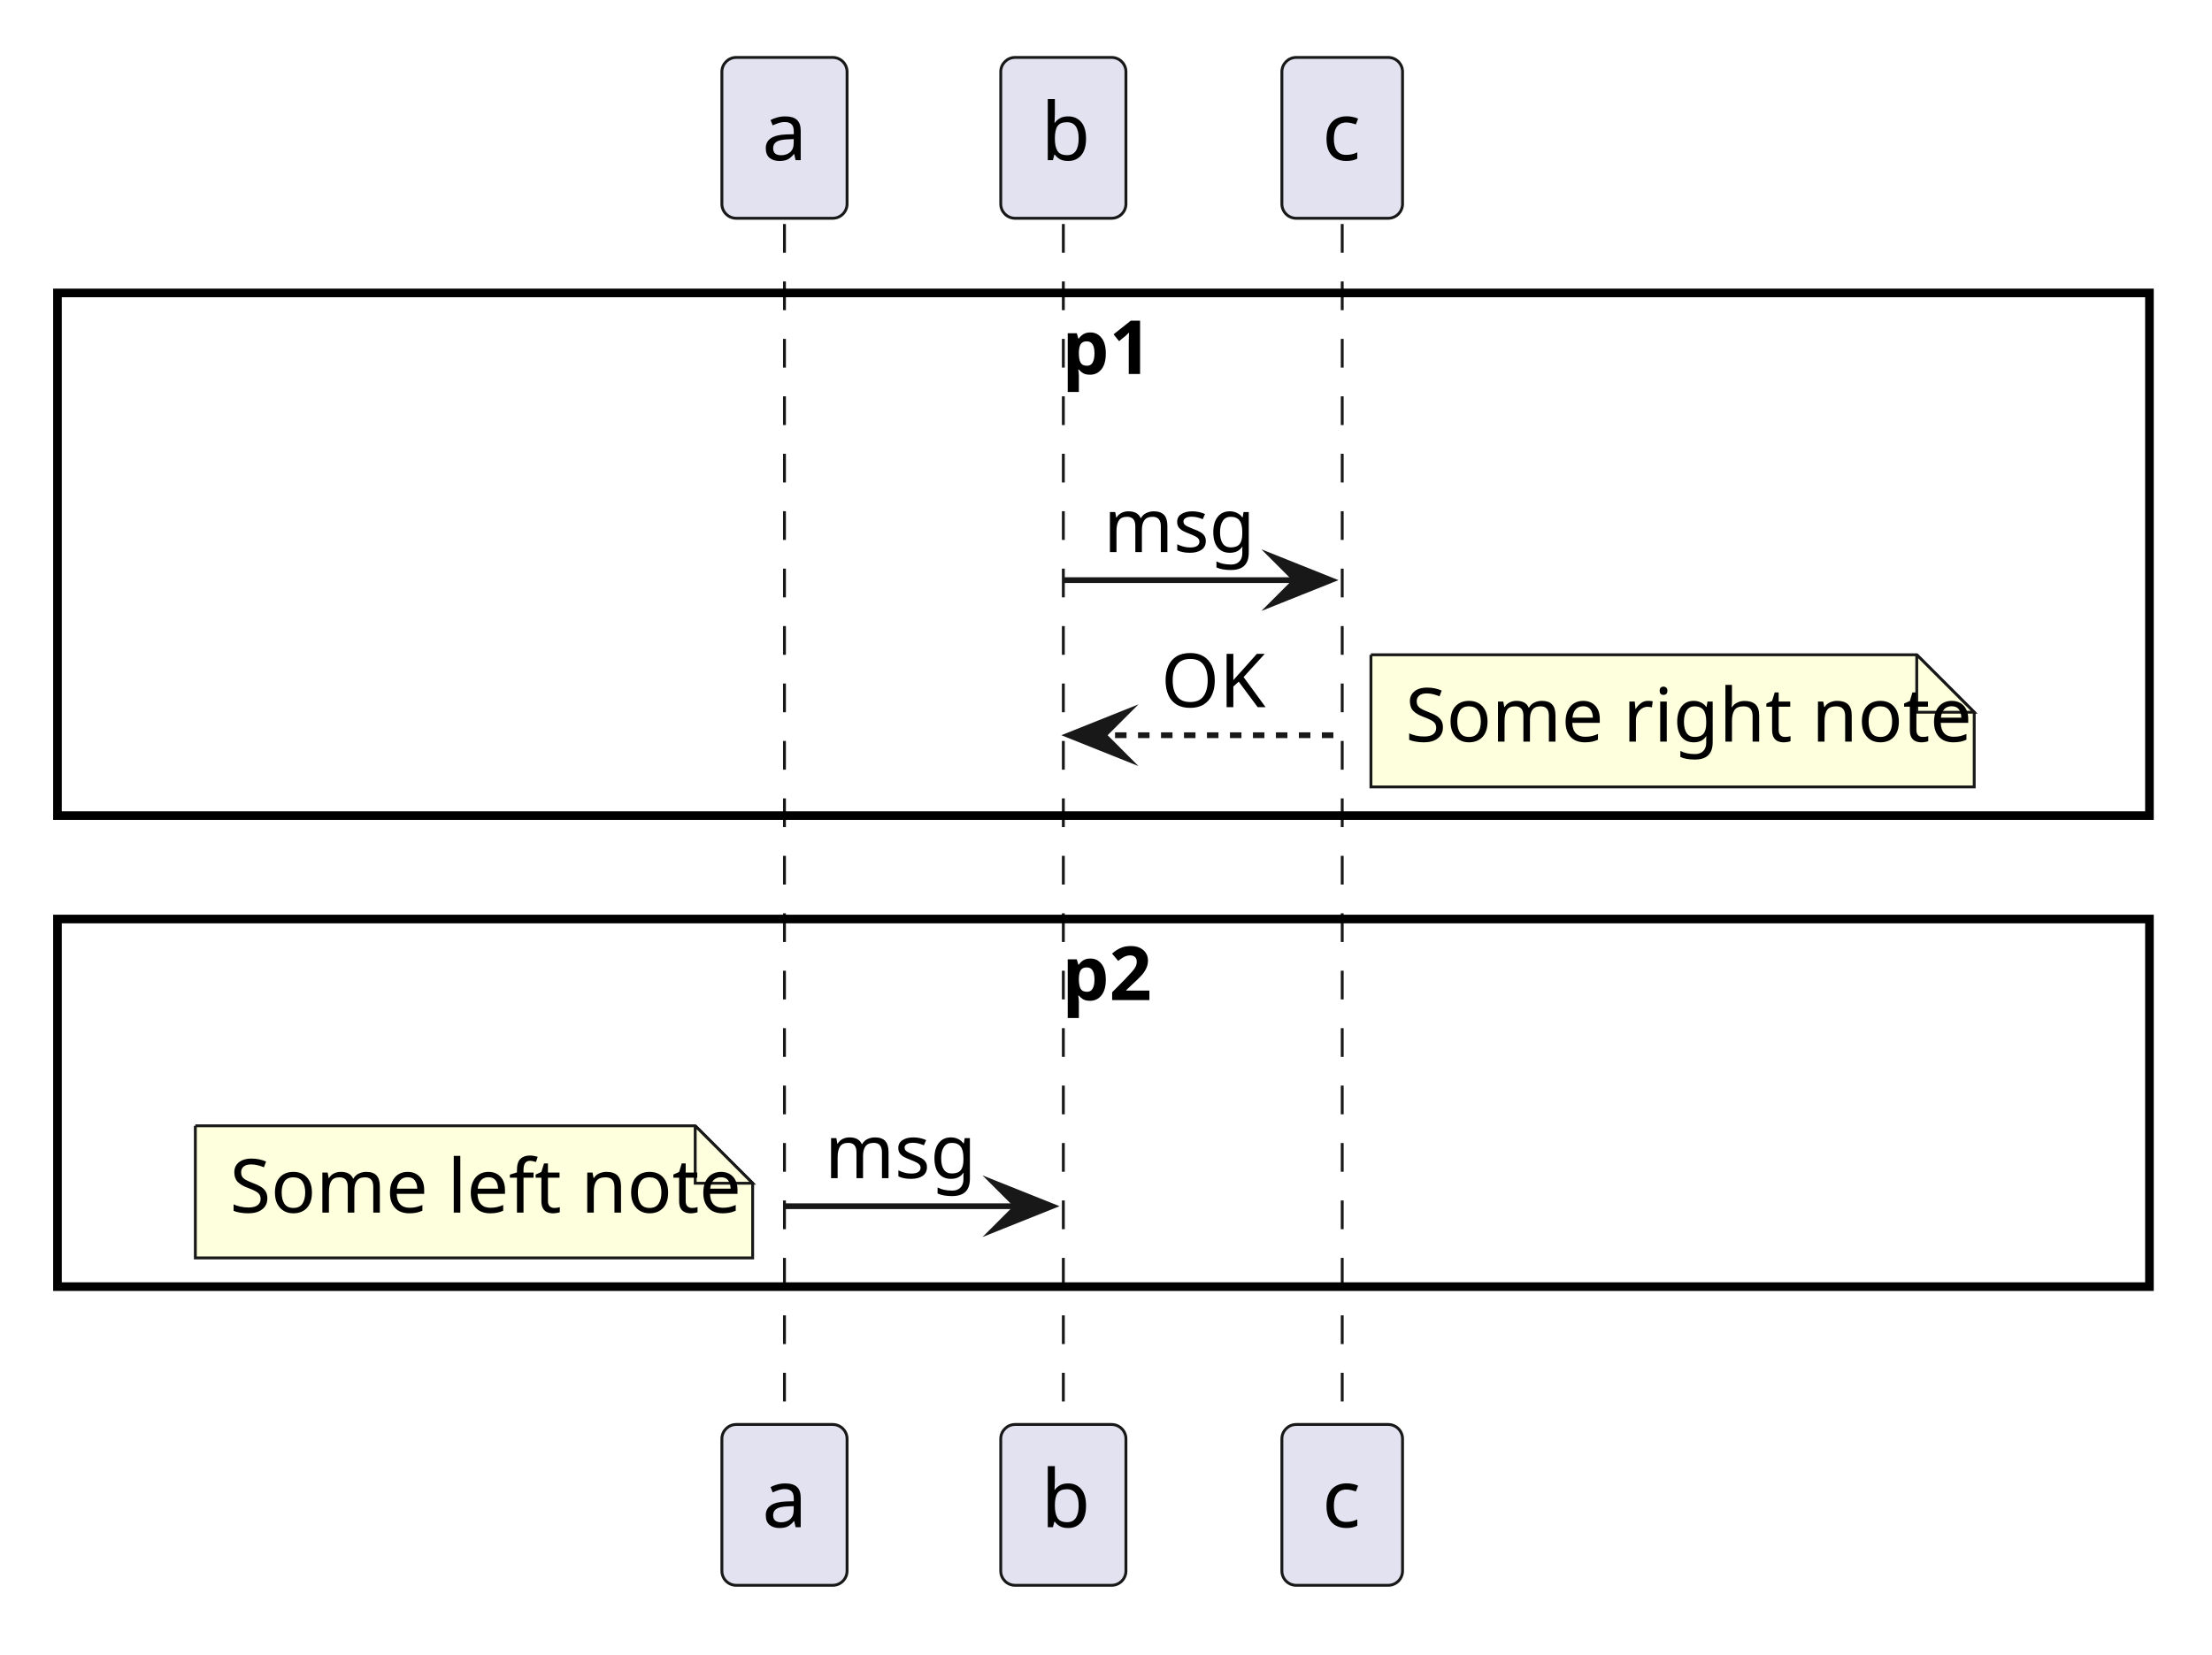
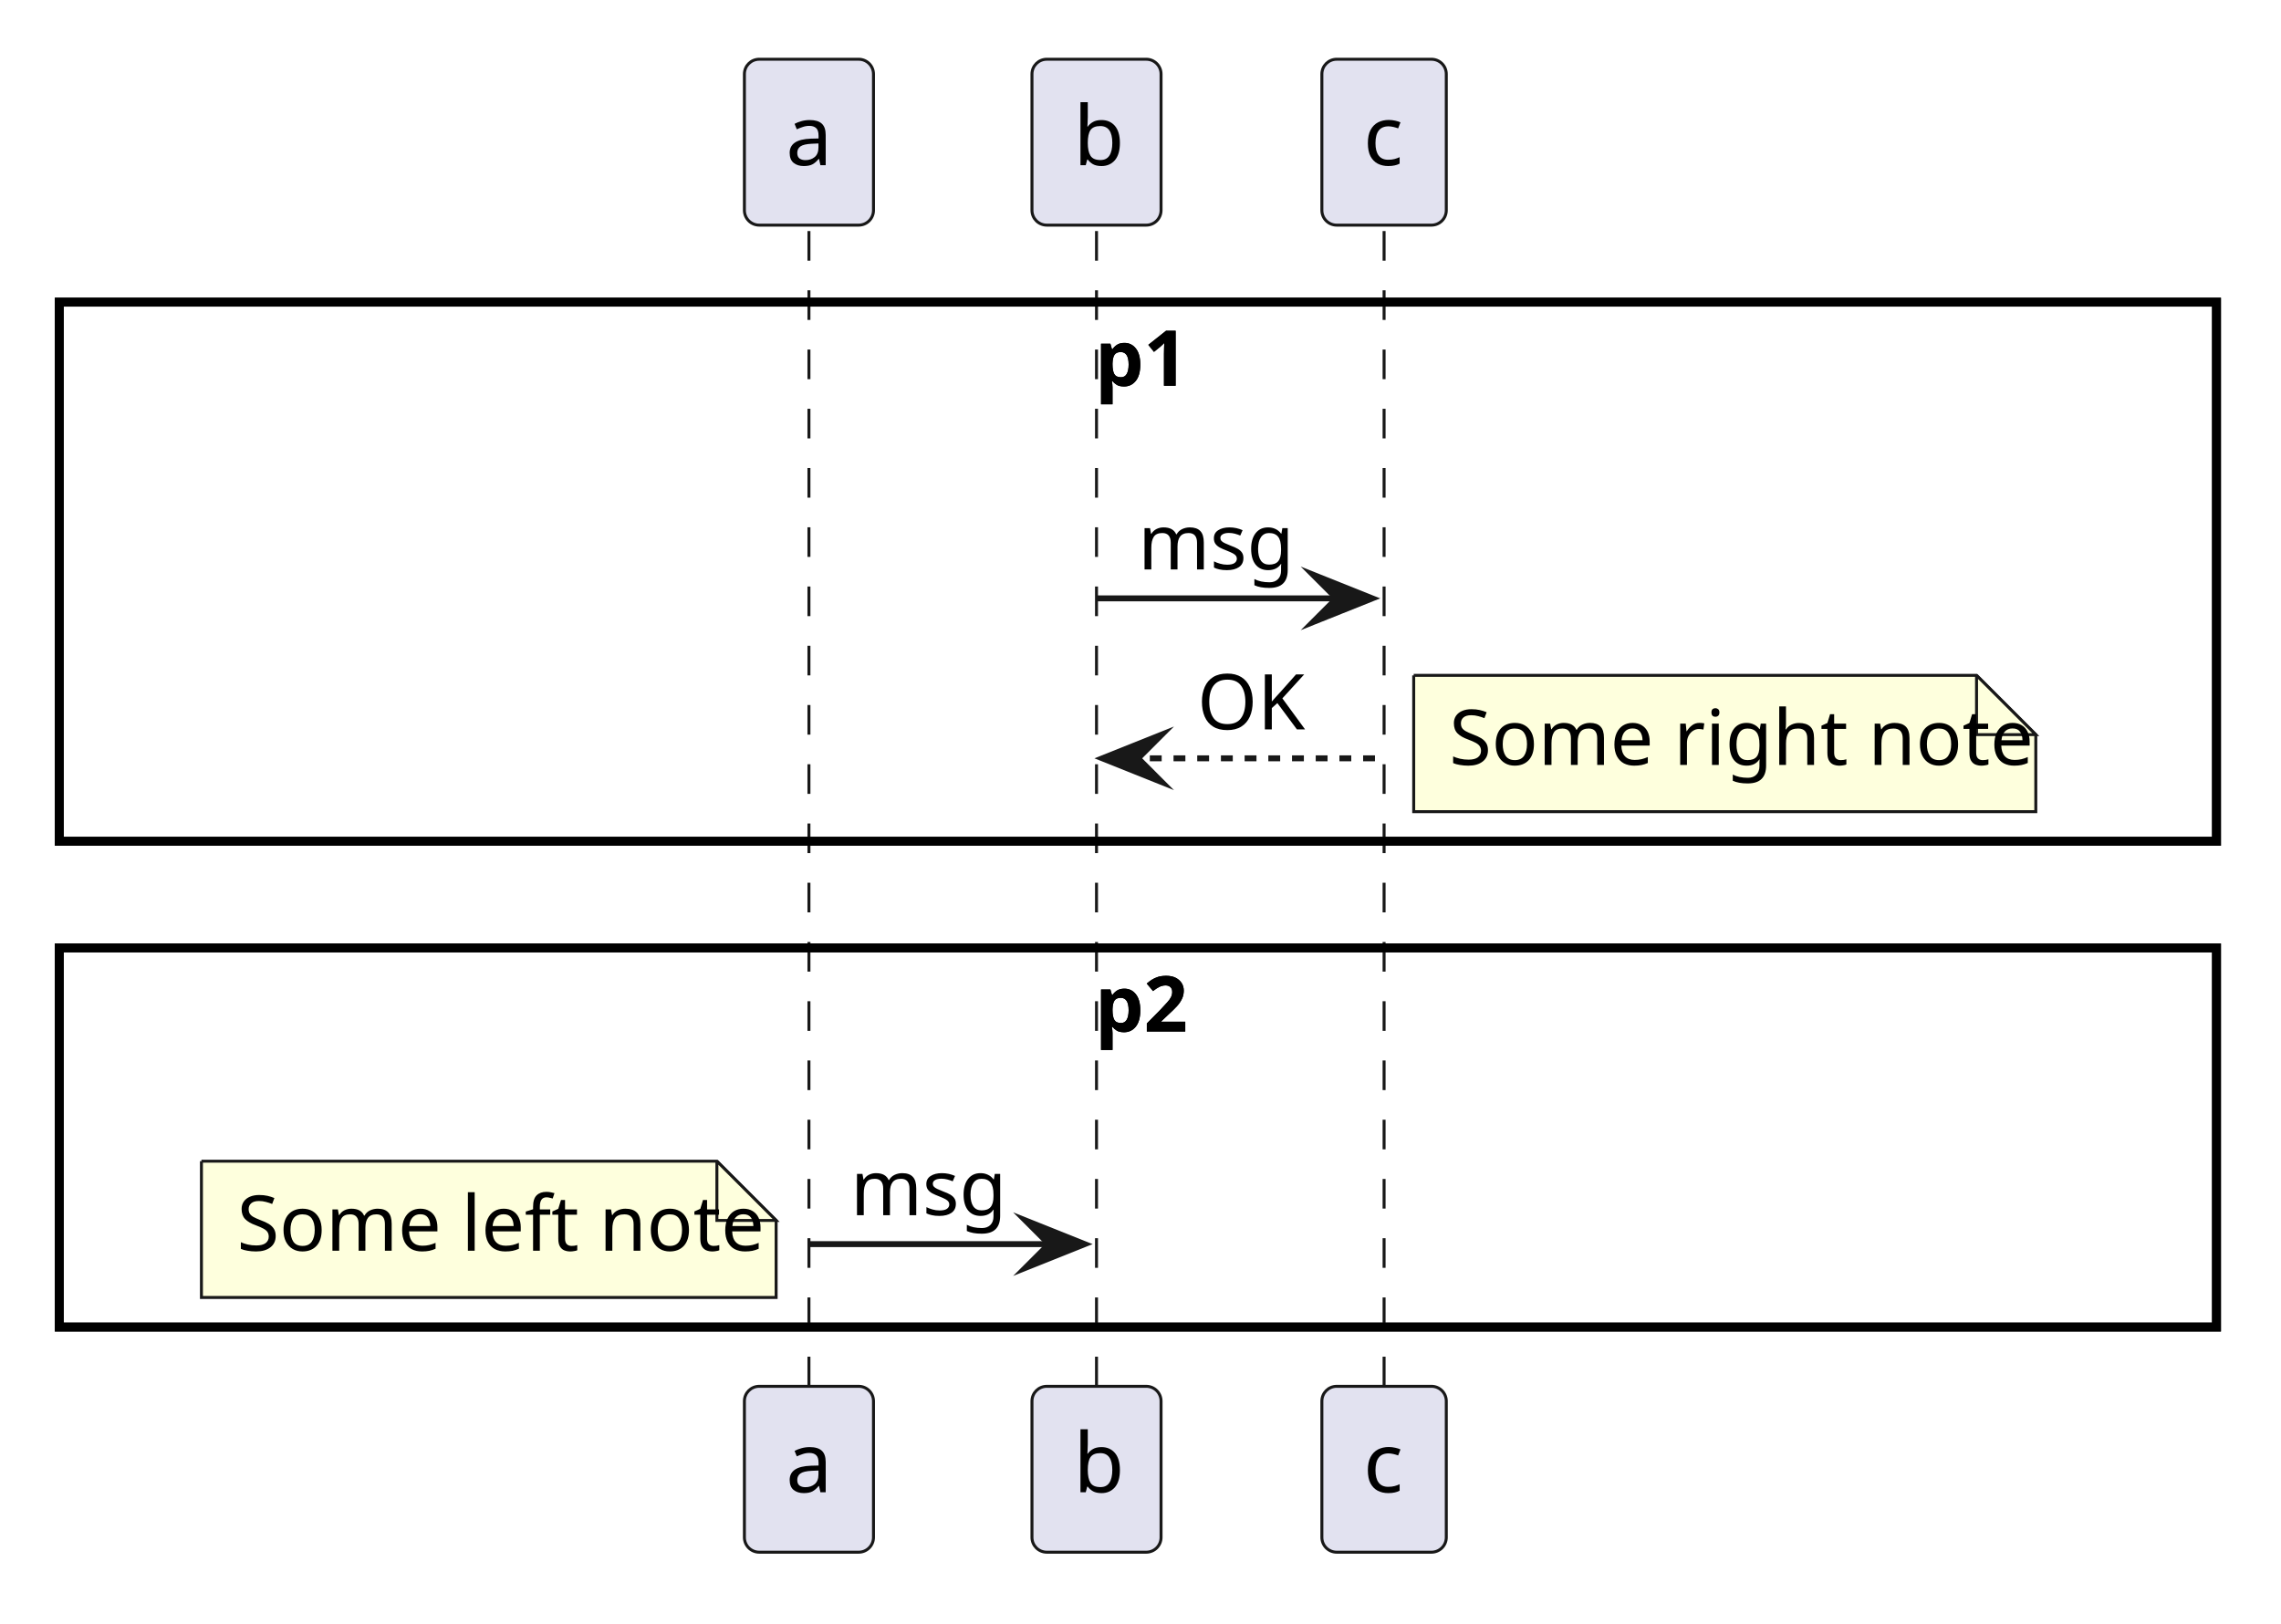
- <svg xmlns="http://www.w3.org/2000/svg" version="1.1" data-diagram-type="SEQUENCE" style="width:385px;height:288px;background:#FFFFFF;" width="385px" height="288px" viewBox="0 0 385 288" zoomAndPan="magnify" preserveAspectRatio="none" contentStyleType="text/css">
+ <svg xmlns="http://www.w3.org/2000/svg" version="1.1" data-diagram-type="SEQUENCE" style="width:385px;height:274px;background:#FFFFFF;" width="385px" height="274px" viewBox="0 0 385 274" zoomAndPan="magnify" preserveAspectRatio="none" contentStyleType="text/css">
  <defs />
  <g font-family="sans-serif" lengthAdjust="spacing">
    <rect x="10" y="51" width="364.113" height="91" fill="none" style="stroke:none;" />
+     <text x="184.825" y="65.111" fill="#000" font-size="13" textLength="14.463" font-weight="700">p1</text>
+     <rect x="10" y="51" width="364.113" height="91" fill="none" style="stroke:#000;stroke-width:1.5;" />
    <rect x="10" y="160" width="364.113" height="64" fill="none" style="stroke:none;" />
+     <text x="184.825" y="174.111" fill="#000" font-size="13" textLength="14.463" font-weight="700">p2</text>
+     <rect x="10" y="160" width="364.113" height="64" fill="none" style="stroke:#000;stroke-width:1.5;" />
    <g>
-       <rect x="133.038" y="39" width="8" height="209" fill="#000" fill-opacity="0" />
-       <line x1="136.538" y1="39" x2="136.538" y2="248" style="stroke:#181818;stroke-width:0.5;stroke-dasharray:5,5;" />
+       <rect x="133.038" y="39" width="8" height="195" fill="#000" fill-opacity="0" />
+       <line x1="136.538" y1="39" x2="136.538" y2="234" style="stroke:#181818;stroke-width:0.5;stroke-dasharray:5,5;" />
    </g>
    <g>
-       <rect x="181.575" y="39" width="8" height="209" fill="#000" fill-opacity="0" />
-       <line x1="185.075" y1="39" x2="185.075" y2="248" style="stroke:#181818;stroke-width:0.5;stroke-dasharray:5,5;" />
+       <rect x="181.575" y="39" width="8" height="195" fill="#000" fill-opacity="0" />
+       <line x1="185.075" y1="39" x2="185.075" y2="234" style="stroke:#181818;stroke-width:0.5;stroke-dasharray:5,5;" />
    </g>
    <g>
-       <rect x="230.113" y="39" width="8" height="209" fill="#000" fill-opacity="0" />
-       <line x1="233.613" y1="39" x2="233.613" y2="248" style="stroke:#181818;stroke-width:0.5;stroke-dasharray:5,5;" />
+       <rect x="230.113" y="39" width="8" height="195" fill="#000" fill-opacity="0" />
+       <line x1="233.613" y1="39" x2="233.613" y2="234" style="stroke:#181818;stroke-width:0.5;stroke-dasharray:5,5;" />
    </g>
    <rect x="125.644" y="10" width="21.788" height="28" fill="#E2E2F0" rx="2.5" ry="2.5" style="stroke:#181818;stroke-width:0.5;" />
    <text x="132.644" y="27.889" fill="#000" font-size="14">a</text>
    <rect x="174.181" y="10" width="21.788" height="28" fill="#E2E2F0" rx="2.5" ry="2.5" style="stroke:#181818;stroke-width:0.5;" />
    <text x="181.181" y="27.889" fill="#000" font-size="14">b</text>
    <rect x="223.113" y="10" width="21" height="28" fill="#E2E2F0" rx="2.5" ry="2.5" style="stroke:#181818;stroke-width:0.5;" />
    <text x="230.113" y="27.889" fill="#000" font-size="14">c</text>
-     <rect x="125.644" y="248" width="21.788" height="28" fill="#E2E2F0" rx="2.5" ry="2.5" style="stroke:#181818;stroke-width:0.5;" />
-     <text x="132.644" y="265.889" fill="#000" font-size="14">a</text>
-     <rect x="174.181" y="248" width="21.788" height="28" fill="#E2E2F0" rx="2.5" ry="2.5" style="stroke:#181818;stroke-width:0.5;" />
-     <text x="181.181" y="265.889" fill="#000" font-size="14">b</text>
-     <rect x="223.113" y="248" width="21" height="28" fill="#E2E2F0" rx="2.5" ry="2.5" style="stroke:#181818;stroke-width:0.5;" />
-     <text x="230.113" y="265.889" fill="#000" font-size="14">c</text>
+     <rect x="125.644" y="234" width="21.788" height="28" fill="#E2E2F0" rx="2.5" ry="2.5" style="stroke:#181818;stroke-width:0.5;" />
+     <text x="132.644" y="251.889" fill="#000" font-size="14">a</text>
+     <rect x="174.181" y="234" width="21.788" height="28" fill="#E2E2F0" rx="2.5" ry="2.5" style="stroke:#181818;stroke-width:0.5;" />
+     <text x="181.181" y="251.889" fill="#000" font-size="14">b</text>
+     <rect x="223.113" y="234" width="21" height="28" fill="#E2E2F0" rx="2.5" ry="2.5" style="stroke:#181818;stroke-width:0.5;" />
+     <text x="230.113" y="251.889" fill="#000" font-size="14">c</text>
    <text x="184.825" y="65.111" fill="#000" font-size="13" textLength="14.463" font-weight="700">p1</text>
    <rect x="10" y="51" width="364.113" height="91" fill="none" style="stroke:#000;stroke-width:1.5;" />
    <polygon points="221.613,97,231.613,101,221.613,105,225.613,101" fill="#181818" style="stroke:#181818;stroke-width:1;stroke-linejoin:miter;stroke-miterlimit:10;" />
    <line x1="185.075" y1="101" x2="227.613" y2="101" style="stroke:#181818;stroke-width:1;" />
    <text x="192.075" y="96.111" fill="#000" font-size="13" textLength="24.538">msg</text>
    <polygon points="196.075,124,186.075,128,196.075,132,192.075,128" fill="#181818" style="stroke:#181818;stroke-width:1;stroke-linejoin:miter;stroke-miterlimit:10;" />
    <line x1="190.075" y1="128" x2="232.613" y2="128" style="stroke:#181818;stroke-width:1;stroke-dasharray:2,2;" />
    <text x="202.075" y="123.111" fill="#000" font-size="13" textLength="18.769">OK</text>
    <path d="M238.613,114 L238.613,137 L343.613,137 L343.613,124 L333.613,114 L238.613,114" fill="#FEFFDD" style="stroke:#181818;stroke-width:0.5;" />
    <path d="M333.613,114 L333.613,124 L343.613,124 L333.613,114" fill="#FEFFDD" style="stroke:#181818;stroke-width:0.5;" />
    <text x="244.613" y="129.111" fill="#000" font-size="13" textLength="84.5">Some right note</text>
    <text x="184.825" y="174.111" fill="#000" font-size="13" textLength="14.463" font-weight="700">p2</text>
    <rect x="10" y="160" width="364.113" height="64" fill="none" style="stroke:#000;stroke-width:1.5;" />
    <polygon points="173.075,206,183.075,210,173.075,214,177.075,210" fill="#181818" style="stroke:#181818;stroke-width:1;stroke-linejoin:miter;stroke-miterlimit:10;" />
    <line x1="136.538" y1="210" x2="179.075" y2="210" style="stroke:#181818;stroke-width:1;" />
    <text x="143.538" y="205.111" fill="#000" font-size="13" textLength="24.538">msg</text>
    <path d="M34,196 L34,219 L131,219 L131,206 L121,196 L34,196" fill="#FEFFDD" style="stroke:#181818;stroke-width:0.5;" />
    <path d="M121,196 L121,206 L131,206 L121,196" fill="#FEFFDD" style="stroke:#181818;stroke-width:0.5;" />
    <text x="40" y="211.111" fill="#000" font-size="13" textLength="76.538">Some left note</text>
  </g>
</svg>
